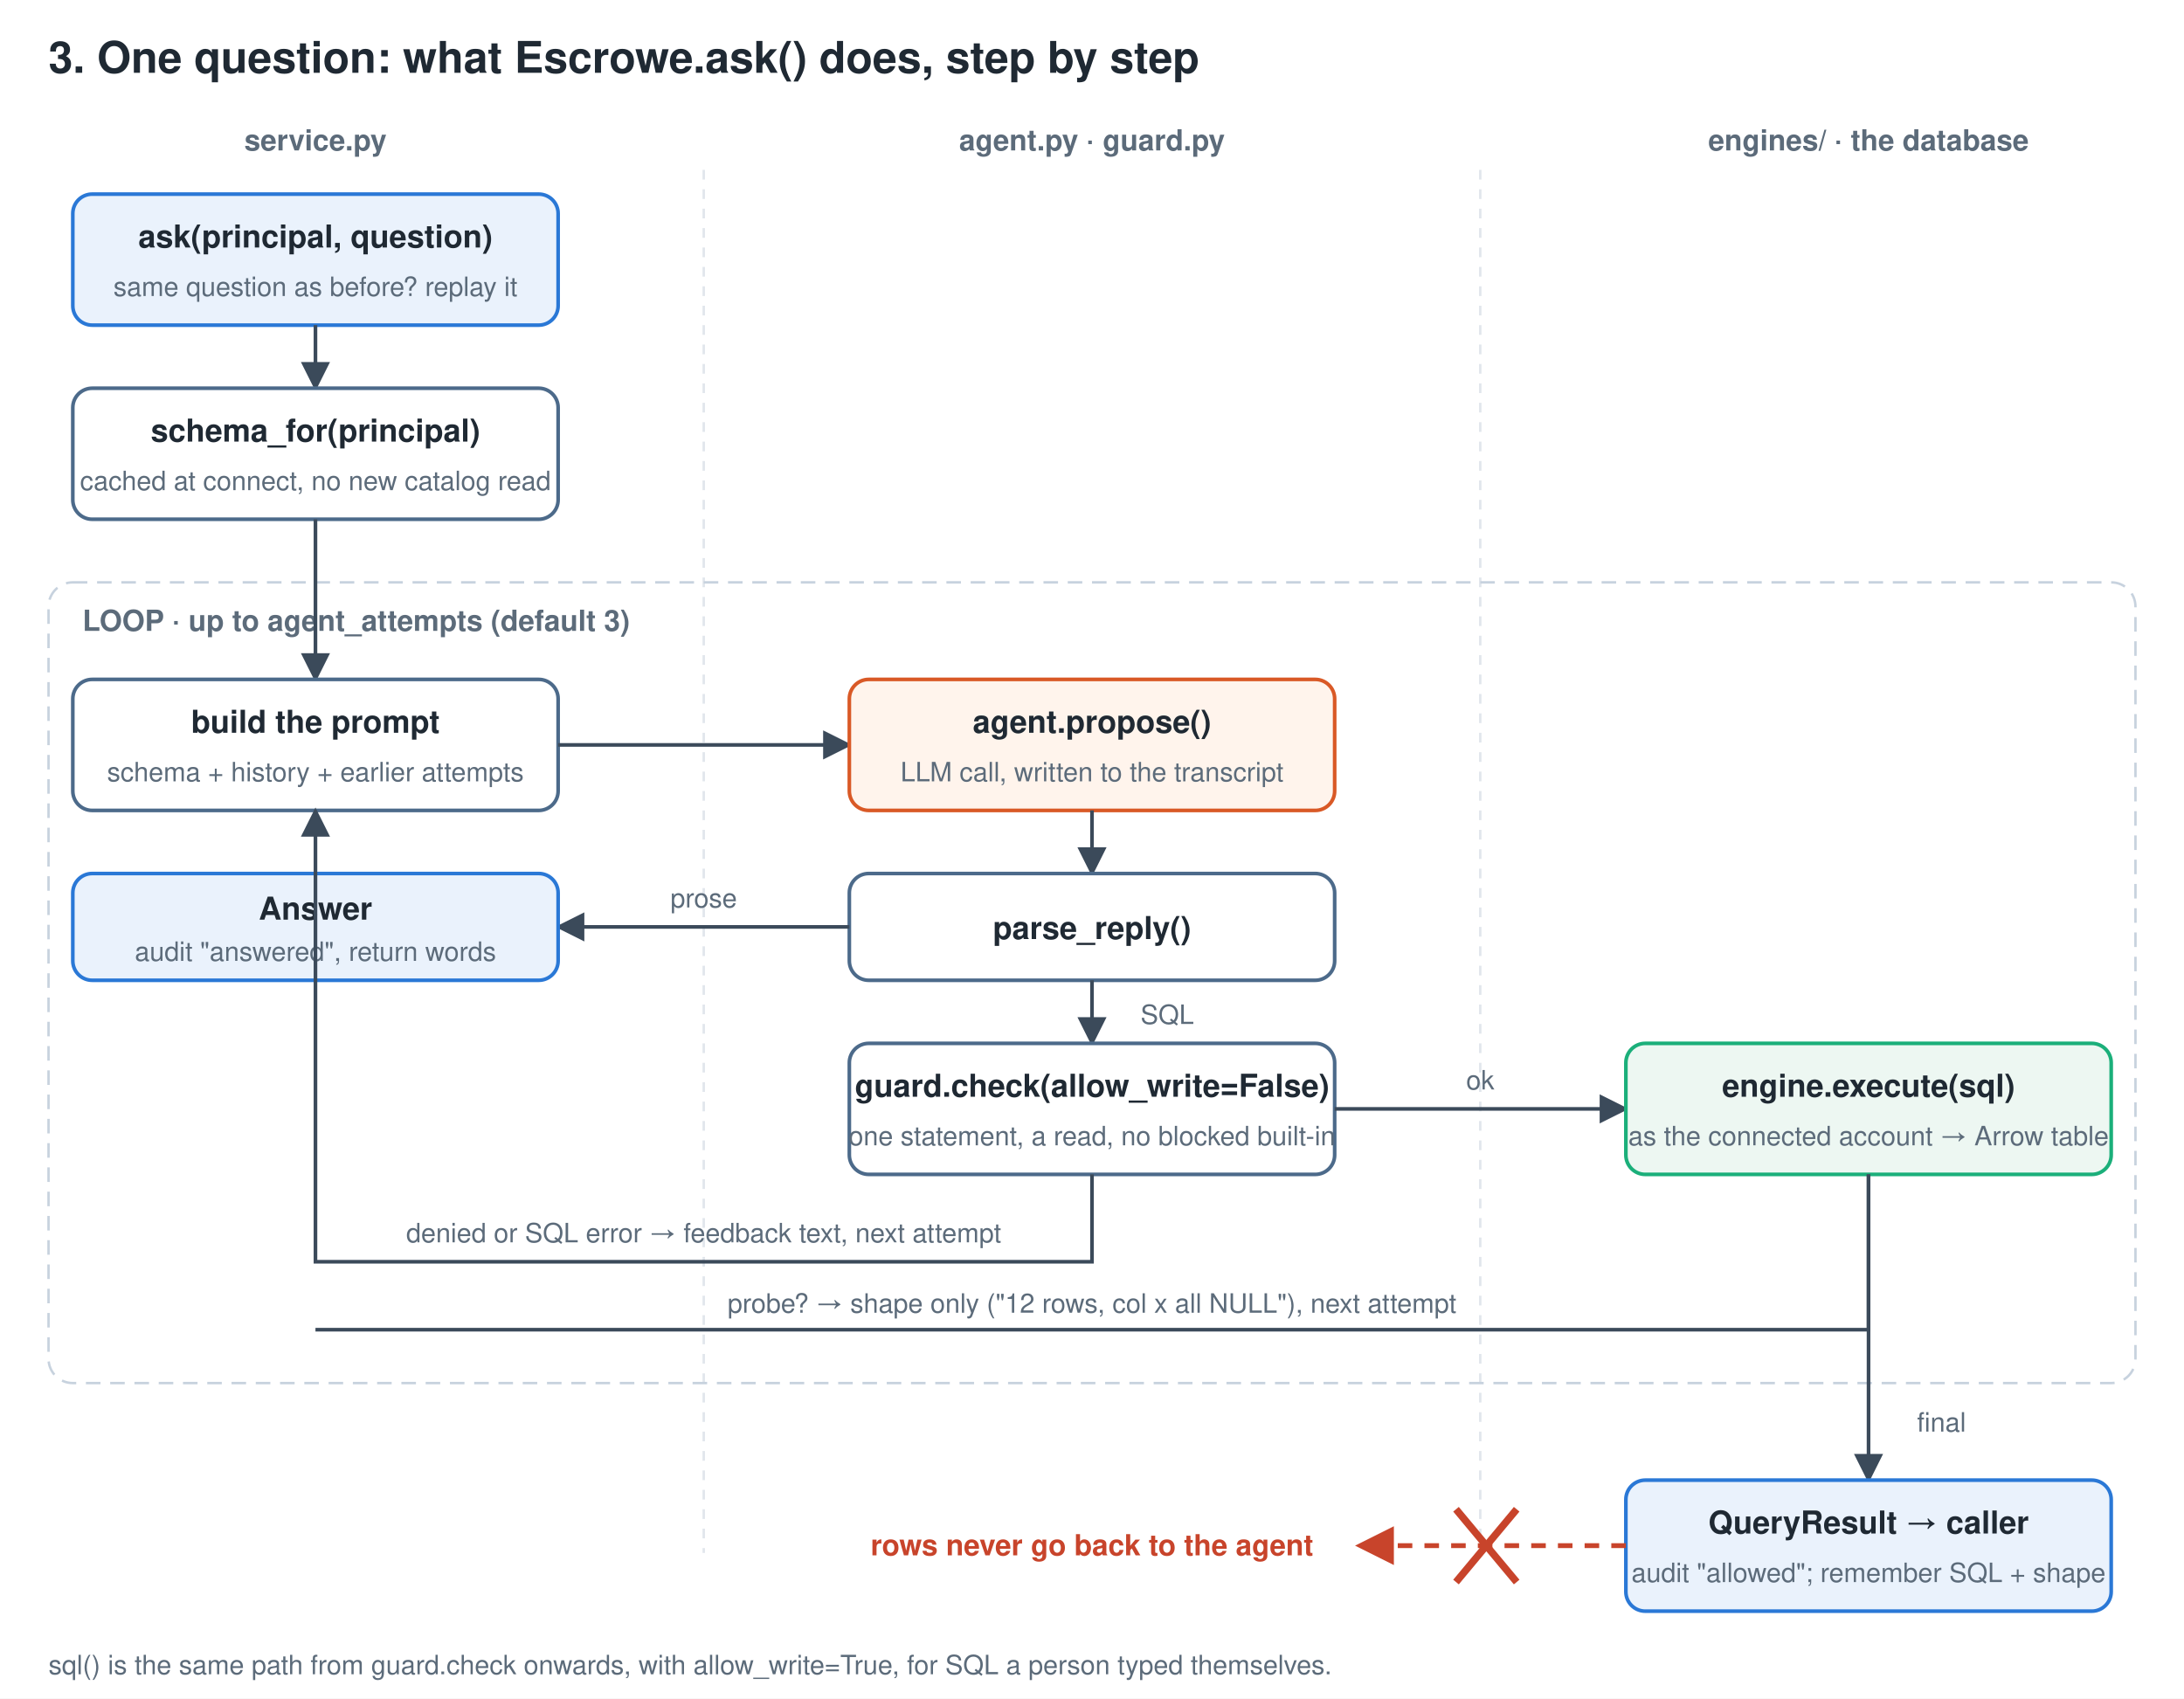
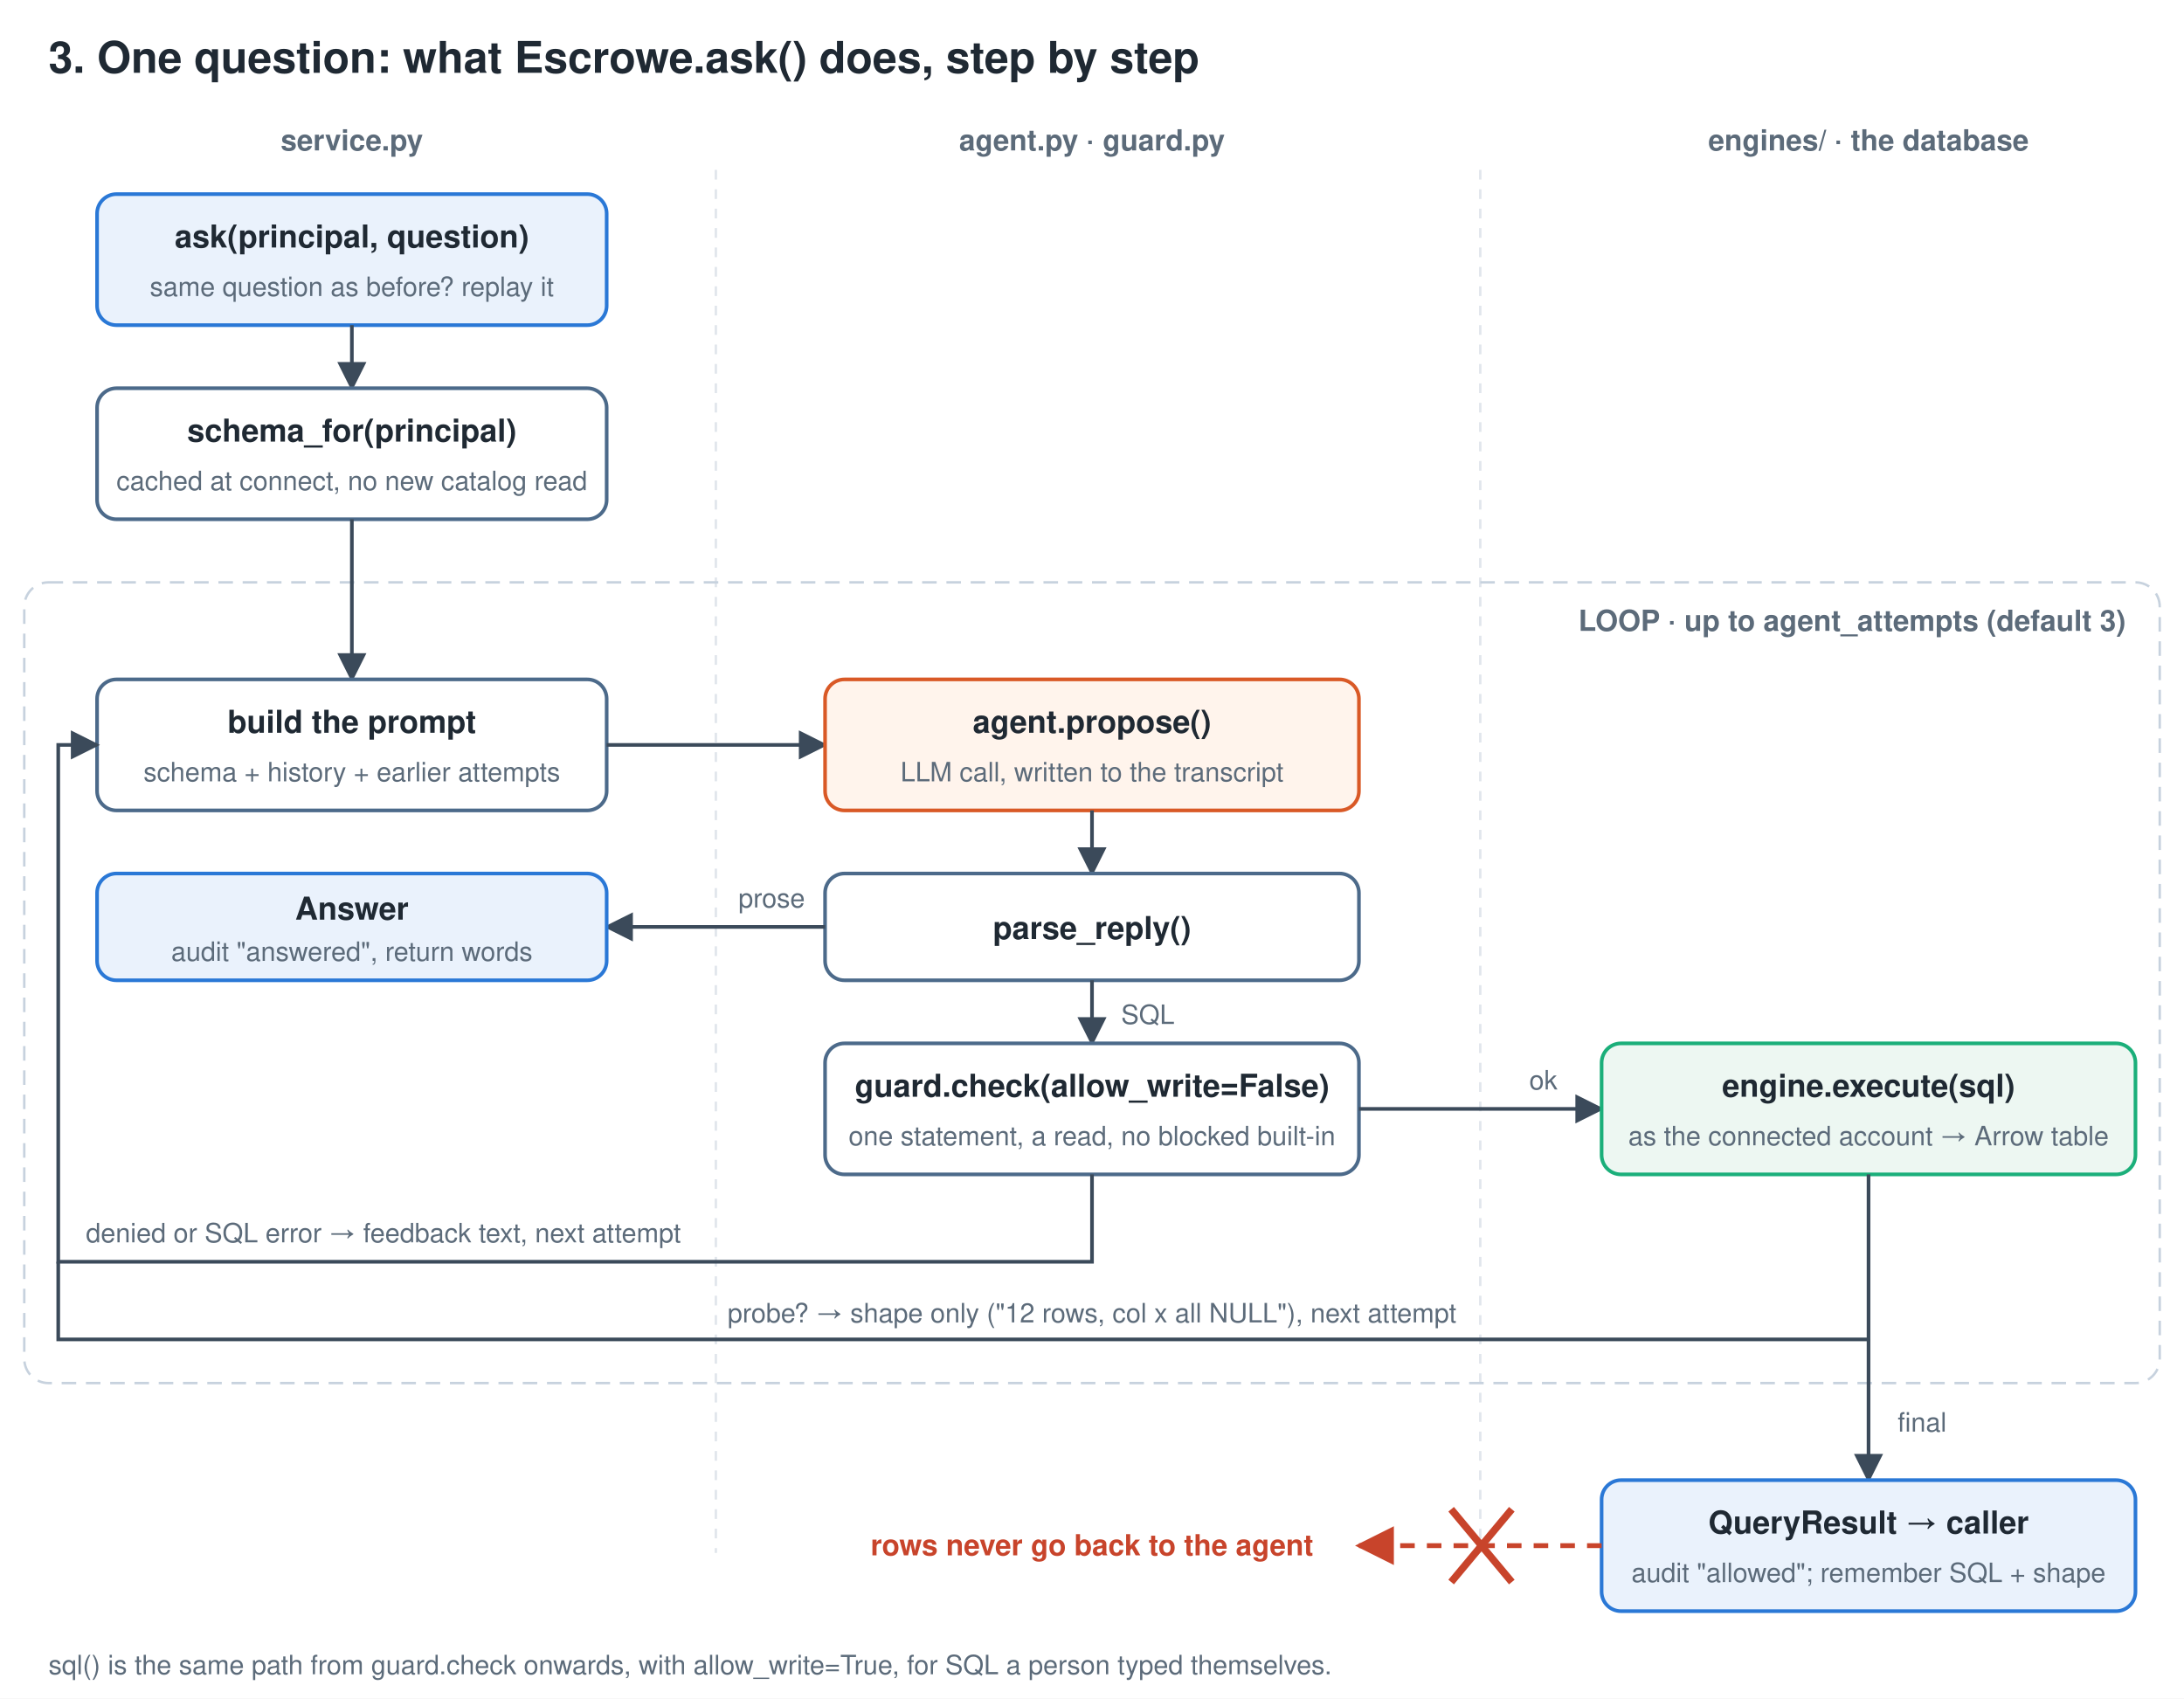
<svg xmlns="http://www.w3.org/2000/svg" viewBox="0 0 900 700" width="900" height="700" font-family="-apple-system, Segoe UI, Helvetica, Arial, sans-serif" font-size="13">
  <defs>
    <marker id="arrow" viewBox="0 0 10 10" refX="9" refY="5" markerWidth="8" markerHeight="8" orient="auto-start-reverse">
      <path d="M0,0 L10,5 L0,10 z" fill="#3b4a5a" />
    </marker>
    <marker id="arrow-red" viewBox="0 0 10 10" refX="9" refY="5" markerWidth="8" markerHeight="8" orient="auto-start-reverse">
      <path d="M0,0 L10,5 L0,10 z" fill="#c8442b" />
    </marker>
  </defs>
  <rect width="900" height="700" fill="#ffffff" />
  <text x="20" y="30" font-size="18" font-weight="600" fill="#1f2933">3. One question: what Escrowe.ask() does, step by step</text>
  <g font-size="12" font-weight="600" fill="#5c6b7a">
-     <text x="130" y="62" text-anchor="middle">service.py</text>
+     <text x="145" y="62" text-anchor="middle">service.py</text>
    <text x="450" y="62" text-anchor="middle">agent.py · guard.py</text>
    <text x="770" y="62" text-anchor="middle">engines/ · the database</text>
  </g>
-   <line x1="290" y1="70" x2="290" y2="640" stroke="#e1e6ec" stroke-dasharray="4 4" />
+   <line x1="295" y1="70" x2="295" y2="640" stroke="#e1e6ec" stroke-dasharray="4 4" />
  <line x1="610" y1="70" x2="610" y2="640" stroke="#e1e6ec" stroke-dasharray="4 4" />
-   <rect x="30" y="80" width="200" height="54" rx="8" fill="#eaf2fc" stroke="#2a78d6" stroke-width="1.5" />
-   <text x="130" y="102" text-anchor="middle" font-weight="600" fill="#1f2933">ask(principal, question)</text>
-   <text x="130" y="122" text-anchor="middle" fill="#5c6b7a" font-size="11">same question as before? replay it</text>
-   <line x1="130" y1="134" x2="130" y2="160" stroke="#3b4a5a" stroke-width="1.5" marker-end="url(#arrow)" />
-   <rect x="30" y="160" width="200" height="54" rx="8" fill="#ffffff" stroke="#4c6a8a" stroke-width="1.5" />
-   <text x="130" y="182" text-anchor="middle" font-weight="600" fill="#1f2933">schema_for(principal)</text>
-   <text x="130" y="202" text-anchor="middle" fill="#5c6b7a" font-size="11">cached at connect, no new catalog read</text>
-   <rect x="20" y="240" width="860" height="330" rx="10" fill="none" stroke="#c7d2de" stroke-dasharray="6 4" />
-   <text x="34" y="260" font-size="12" font-weight="600" fill="#5c6b7a">LOOP · up to agent_attempts (default 3)</text>
-   <line x1="130" y1="214" x2="130" y2="280" stroke="#3b4a5a" stroke-width="1.5" marker-end="url(#arrow)" />
-   <rect x="30" y="280" width="200" height="54" rx="8" fill="#ffffff" stroke="#4c6a8a" stroke-width="1.5" />
-   <text x="130" y="302" text-anchor="middle" font-weight="600" fill="#1f2933">build the prompt</text>
-   <text x="130" y="322" text-anchor="middle" fill="#5c6b7a" font-size="11">schema + history + earlier attempts</text>
-   <line x1="230" y1="307" x2="350" y2="307" stroke="#3b4a5a" stroke-width="1.5" marker-end="url(#arrow)" />
-   <rect x="350" y="280" width="200" height="54" rx="8" fill="#fff4ec" stroke="#d95926" stroke-width="1.5" />
+   <rect x="40" y="80" width="210" height="54" rx="8" fill="#eaf2fc" stroke="#2a78d6" stroke-width="1.5" />
+   <text x="145" y="102" text-anchor="middle" font-weight="600" fill="#1f2933">ask(principal, question)</text>
+   <text x="145" y="122" text-anchor="middle" fill="#5c6b7a" font-size="11">same question as before? replay it</text>
+   <line x1="145" y1="134" x2="145" y2="160" stroke="#3b4a5a" stroke-width="1.5" marker-end="url(#arrow)" />
+   <rect x="40" y="160" width="210" height="54" rx="8" fill="#ffffff" stroke="#4c6a8a" stroke-width="1.5" />
+   <text x="145" y="182" text-anchor="middle" font-weight="600" fill="#1f2933">schema_for(principal)</text>
+   <text x="145" y="202" text-anchor="middle" fill="#5c6b7a" font-size="11">cached at connect, no new catalog read</text>
+   <rect x="10" y="240" width="880" height="330" rx="10" fill="none" stroke="#c7d2de" stroke-dasharray="6 4" />
+   <text x="876" y="260" text-anchor="end" font-size="12" font-weight="600" fill="#5c6b7a">LOOP · up to agent_attempts (default 3)</text>
+   <line x1="145" y1="214" x2="145" y2="280" stroke="#3b4a5a" stroke-width="1.5" marker-end="url(#arrow)" />
+   <rect x="40" y="280" width="210" height="54" rx="8" fill="#ffffff" stroke="#4c6a8a" stroke-width="1.5" />
+   <text x="145" y="302" text-anchor="middle" font-weight="600" fill="#1f2933">build the prompt</text>
+   <text x="145" y="322" text-anchor="middle" fill="#5c6b7a" font-size="11">schema + history + earlier attempts</text>
+   <line x1="250" y1="307" x2="340" y2="307" stroke="#3b4a5a" stroke-width="1.5" marker-end="url(#arrow)" />
+   <rect x="340" y="280" width="220" height="54" rx="8" fill="#fff4ec" stroke="#d95926" stroke-width="1.5" />
  <text x="450" y="302" text-anchor="middle" font-weight="600" fill="#1f2933">agent.propose()</text>
  <text x="450" y="322" text-anchor="middle" fill="#5c6b7a" font-size="11">LLM call, written to the transcript</text>
  <line x1="450" y1="334" x2="450" y2="360" stroke="#3b4a5a" stroke-width="1.5" marker-end="url(#arrow)" />
-   <rect x="350" y="360" width="200" height="44" rx="8" fill="#ffffff" stroke="#4c6a8a" stroke-width="1.5" />
+   <rect x="340" y="360" width="220" height="44" rx="8" fill="#ffffff" stroke="#4c6a8a" stroke-width="1.5" />
  <text x="450" y="387" text-anchor="middle" font-weight="600" fill="#1f2933">parse_reply()</text>
-   <line x1="350" y1="382" x2="230" y2="382" stroke="#3b4a5a" stroke-width="1.5" marker-end="url(#arrow)" />
-   <text x="290" y="374" text-anchor="middle" font-size="11" fill="#5c6b7a">prose</text>
-   <rect x="30" y="360" width="200" height="44" rx="8" fill="#eaf2fc" stroke="#2a78d6" stroke-width="1.5" />
-   <text x="130" y="379" text-anchor="middle" font-weight="600" fill="#1f2933">Answer</text>
-   <text x="130" y="396" text-anchor="middle" fill="#5c6b7a" font-size="11">audit "answered", return words</text>
+   <line x1="340" y1="382" x2="250" y2="382" stroke="#3b4a5a" stroke-width="1.5" marker-end="url(#arrow)" />
+   <text x="318" y="374" text-anchor="middle" font-size="11" fill="#5c6b7a">prose</text>
+   <rect x="40" y="360" width="210" height="44" rx="8" fill="#eaf2fc" stroke="#2a78d6" stroke-width="1.5" />
+   <text x="145" y="379" text-anchor="middle" font-weight="600" fill="#1f2933">Answer</text>
+   <text x="145" y="396" text-anchor="middle" fill="#5c6b7a" font-size="11">audit "answered", return words</text>
  <line x1="450" y1="404" x2="450" y2="430" stroke="#3b4a5a" stroke-width="1.5" marker-end="url(#arrow)" />
-   <text x="470" y="422" font-size="11" fill="#5c6b7a">SQL</text>
-   <rect x="350" y="430" width="200" height="54" rx="8" fill="#ffffff" stroke="#4c6a8a" stroke-width="1.5" />
+   <text x="462" y="422" font-size="11" fill="#5c6b7a">SQL</text>
+   <rect x="340" y="430" width="220" height="54" rx="8" fill="#ffffff" stroke="#4c6a8a" stroke-width="1.5" />
  <text x="450" y="452" text-anchor="middle" font-weight="600" fill="#1f2933">guard.check(allow_write=False)</text>
  <text x="450" y="472" text-anchor="middle" fill="#5c6b7a" font-size="11">one statement, a read, no blocked built-in</text>
-   <line x1="550" y1="457" x2="670" y2="457" stroke="#3b4a5a" stroke-width="1.5" marker-end="url(#arrow)" />
-   <text x="610" y="449" text-anchor="middle" font-size="11" fill="#5c6b7a">ok</text>
-   <rect x="670" y="430" width="200" height="54" rx="8" fill="#edf7f2" stroke="#1baf7a" stroke-width="1.5" />
+   <line x1="560" y1="457" x2="660" y2="457" stroke="#3b4a5a" stroke-width="1.5" marker-end="url(#arrow)" />
+   <text x="636" y="449" text-anchor="middle" font-size="11" fill="#5c6b7a">ok</text>
+   <rect x="660" y="430" width="220" height="54" rx="8" fill="#edf7f2" stroke="#1baf7a" stroke-width="1.5" />
  <text x="770" y="452" text-anchor="middle" font-weight="600" fill="#1f2933">engine.execute(sql)</text>
  <text x="770" y="472" text-anchor="middle" fill="#5c6b7a" font-size="11">as the connected account → Arrow table</text>
-   <path d="M450,484 L450,520 L130,520 L130,334" fill="none" stroke="#3b4a5a" stroke-width="1.5" marker-end="url(#arrow)" />
-   <text x="290" y="512" text-anchor="middle" font-size="11" fill="#5c6b7a">denied or SQL error → feedback text, next attempt</text>
-   <path d="M770,484 L770,548 L130,548" fill="none" stroke="#3b4a5a" stroke-width="1.5" />
-   <line x1="130" y1="548" x2="130" y2="336" stroke="none" />
-   <text x="450" y="541" text-anchor="middle" font-size="11" fill="#5c6b7a">probe? → shape only ("12 rows, col x all NULL"), next attempt</text>
-   <line x1="770" y1="484" x2="770" y2="610" stroke="#3b4a5a" stroke-width="1.5" marker-end="url(#arrow)" />
-   <text x="790" y="590" font-size="11" fill="#5c6b7a">final</text>
-   <rect x="670" y="610" width="200" height="54" rx="8" fill="#eaf2fc" stroke="#2a78d6" stroke-width="1.5" />
+   <path d="M450,484 V520 H24 V307 H40" fill="none" stroke="#3b4a5a" stroke-width="1.5" marker-end="url(#arrow)" />
+   <text x="158" y="512" text-anchor="middle" font-size="11" fill="#5c6b7a">denied or SQL error → feedback text, next attempt</text>
+   <path d="M770,484 V552 H24 V520" fill="none" stroke="#3b4a5a" stroke-width="1.5" />
+   <text x="450" y="545" text-anchor="middle" font-size="11" fill="#5c6b7a">probe? → shape only ("12 rows, col x all NULL"), next attempt</text>
+   <line x1="770" y1="552" x2="770" y2="610" stroke="#3b4a5a" stroke-width="1.5" marker-end="url(#arrow)" />
+   <text x="782" y="590" font-size="11" fill="#5c6b7a">final</text>
+   <rect x="660" y="610" width="220" height="54" rx="8" fill="#eaf2fc" stroke="#2a78d6" stroke-width="1.5" />
  <text x="770" y="632" text-anchor="middle" font-weight="600" fill="#1f2933">QueryResult → caller</text>
  <text x="770" y="652" text-anchor="middle" fill="#5c6b7a" font-size="11">audit "allowed"; remember SQL + shape</text>
-   <line x1="670" y1="637" x2="560" y2="637" stroke="#c8442b" stroke-width="2" stroke-dasharray="6 5" marker-end="url(#arrow-red)" />
-   <line x1="600" y1="622" x2="625" y2="652" stroke="#c8442b" stroke-width="3" />
-   <line x1="600" y1="652" x2="625" y2="622" stroke="#c8442b" stroke-width="3" />
+   <line x1="660" y1="637" x2="560" y2="637" stroke="#c8442b" stroke-width="2" stroke-dasharray="6 5" marker-end="url(#arrow-red)" />
+   <line x1="598" y1="622" x2="623" y2="652" stroke="#c8442b" stroke-width="3" />
+   <line x1="598" y1="652" x2="623" y2="622" stroke="#c8442b" stroke-width="3" />
  <text x="450" y="641" text-anchor="middle" font-size="12" font-weight="600" fill="#c8442b">rows never go back to the agent</text>
  <text x="20" y="690" font-size="11" fill="#5c6b7a">sql() is the same path from guard.check onwards, with allow_write=True, for SQL a person typed themselves.</text>
</svg>
